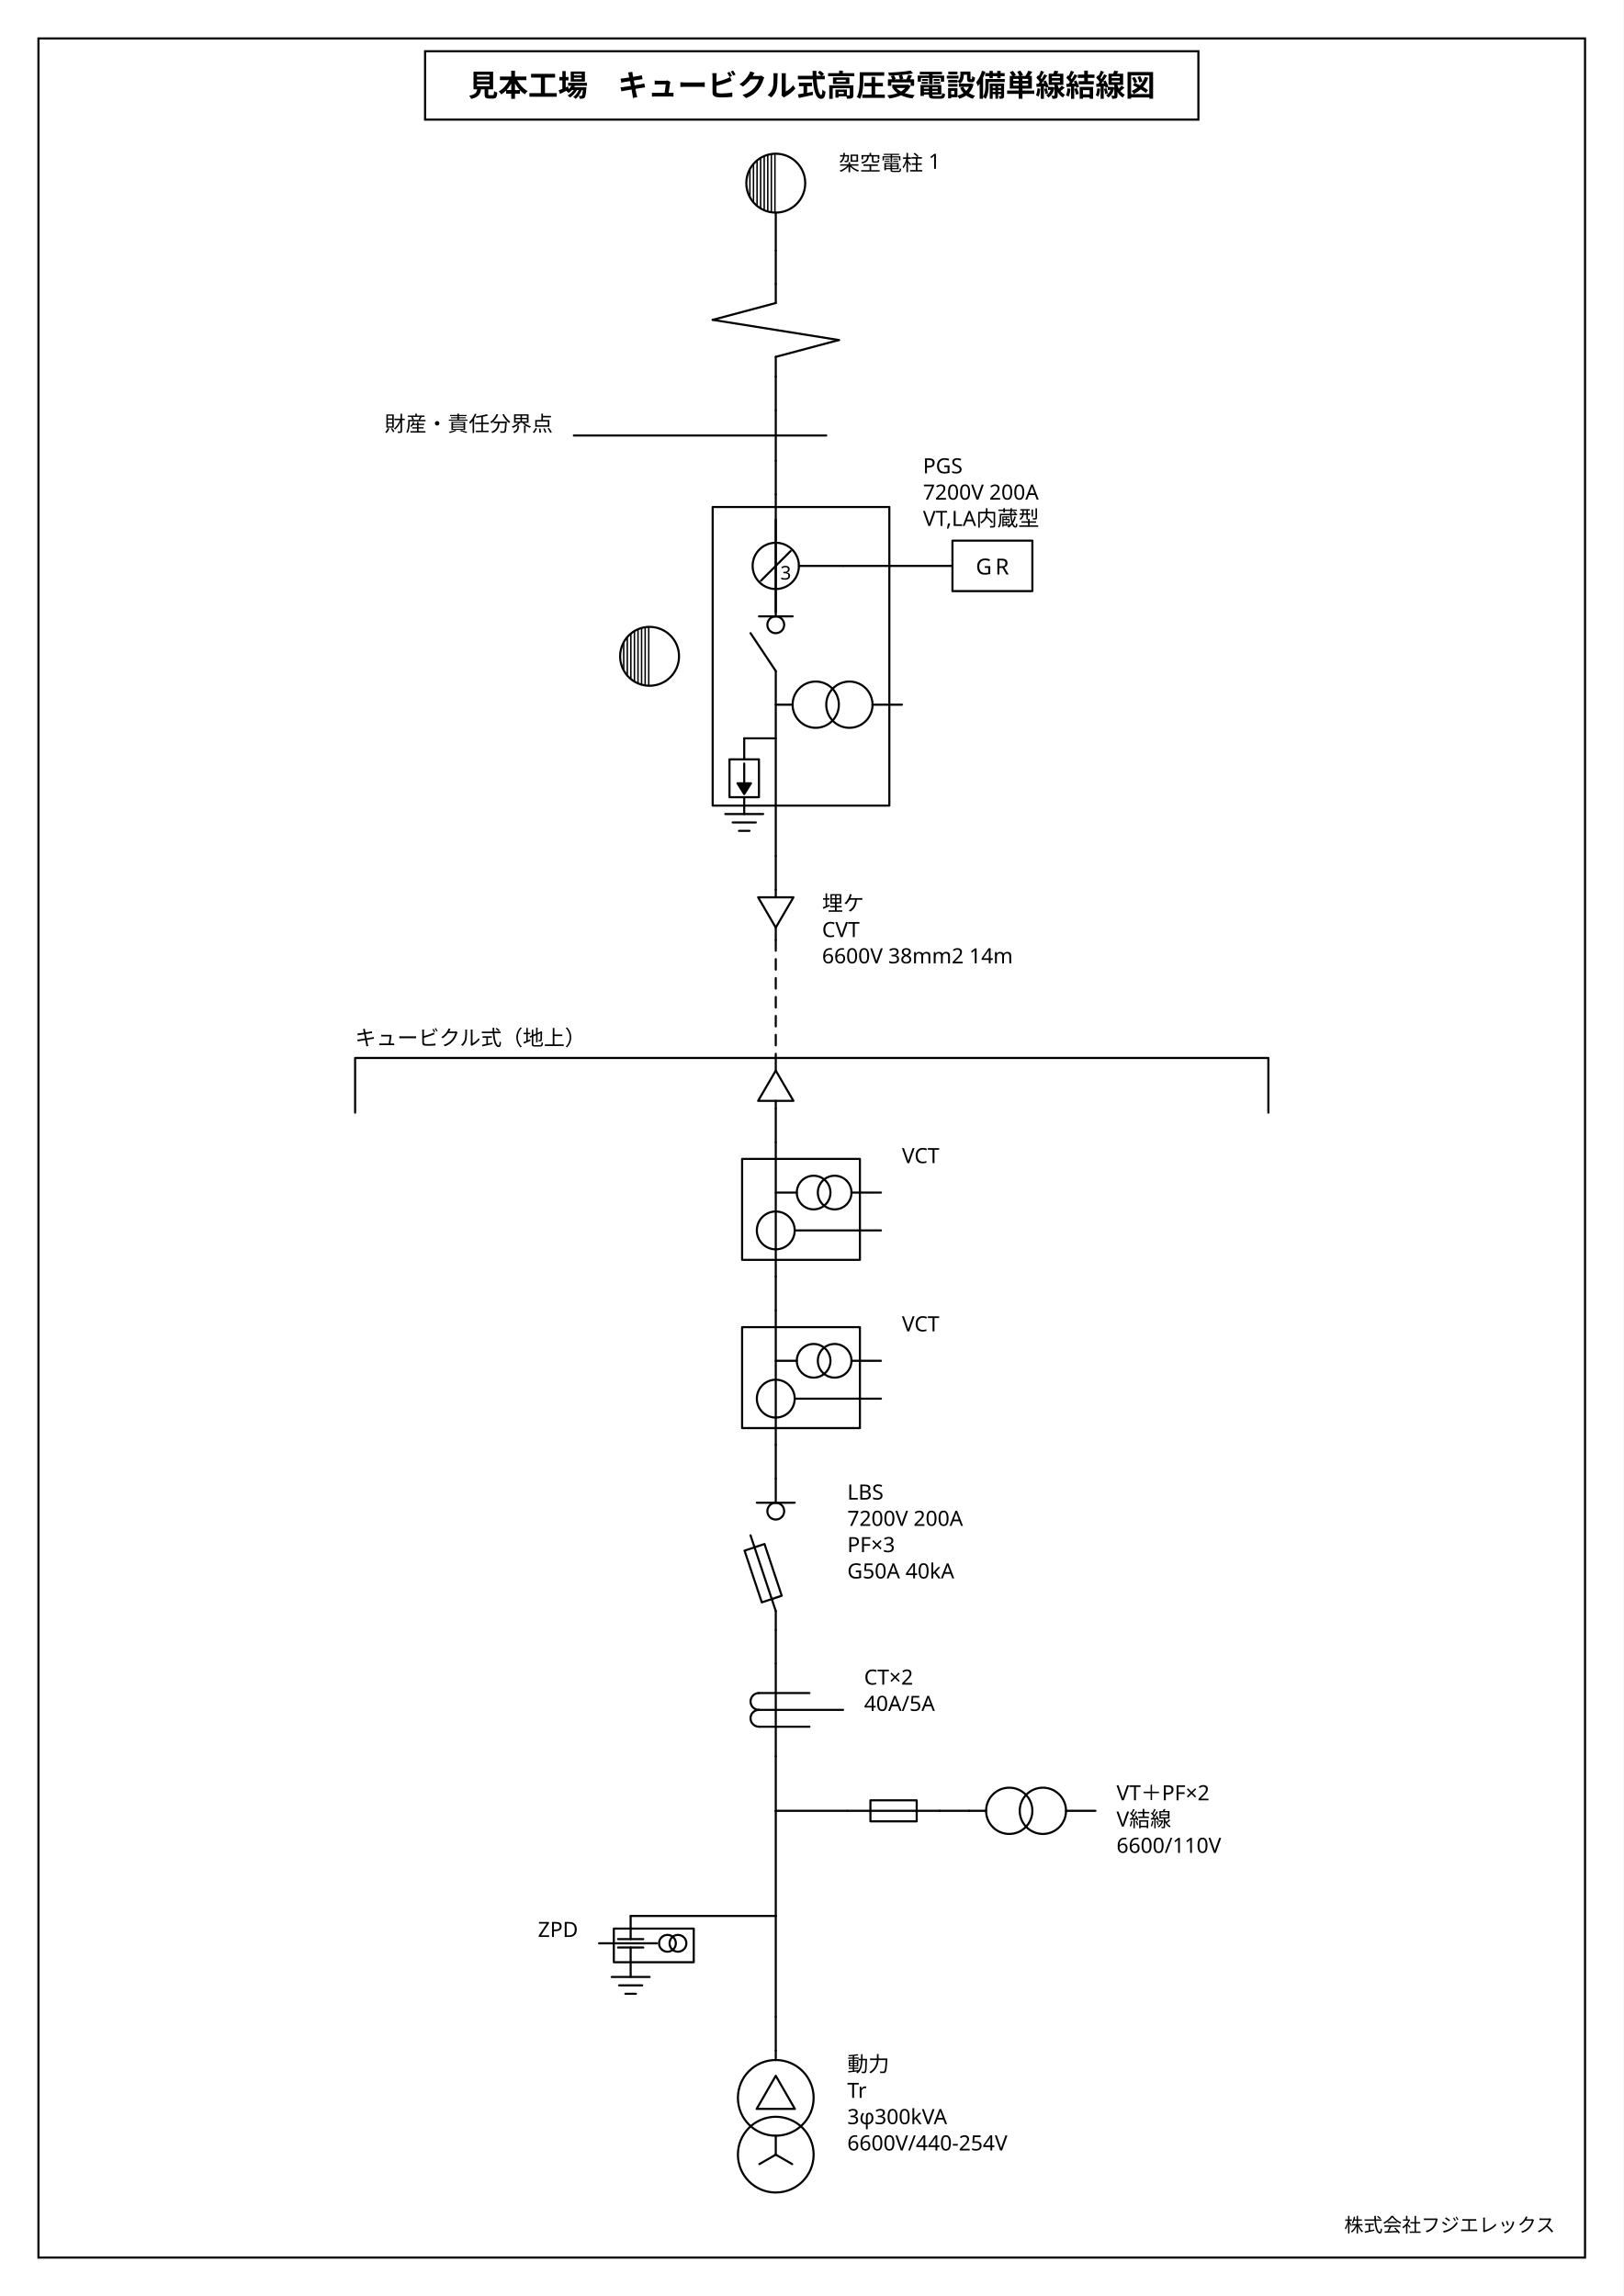
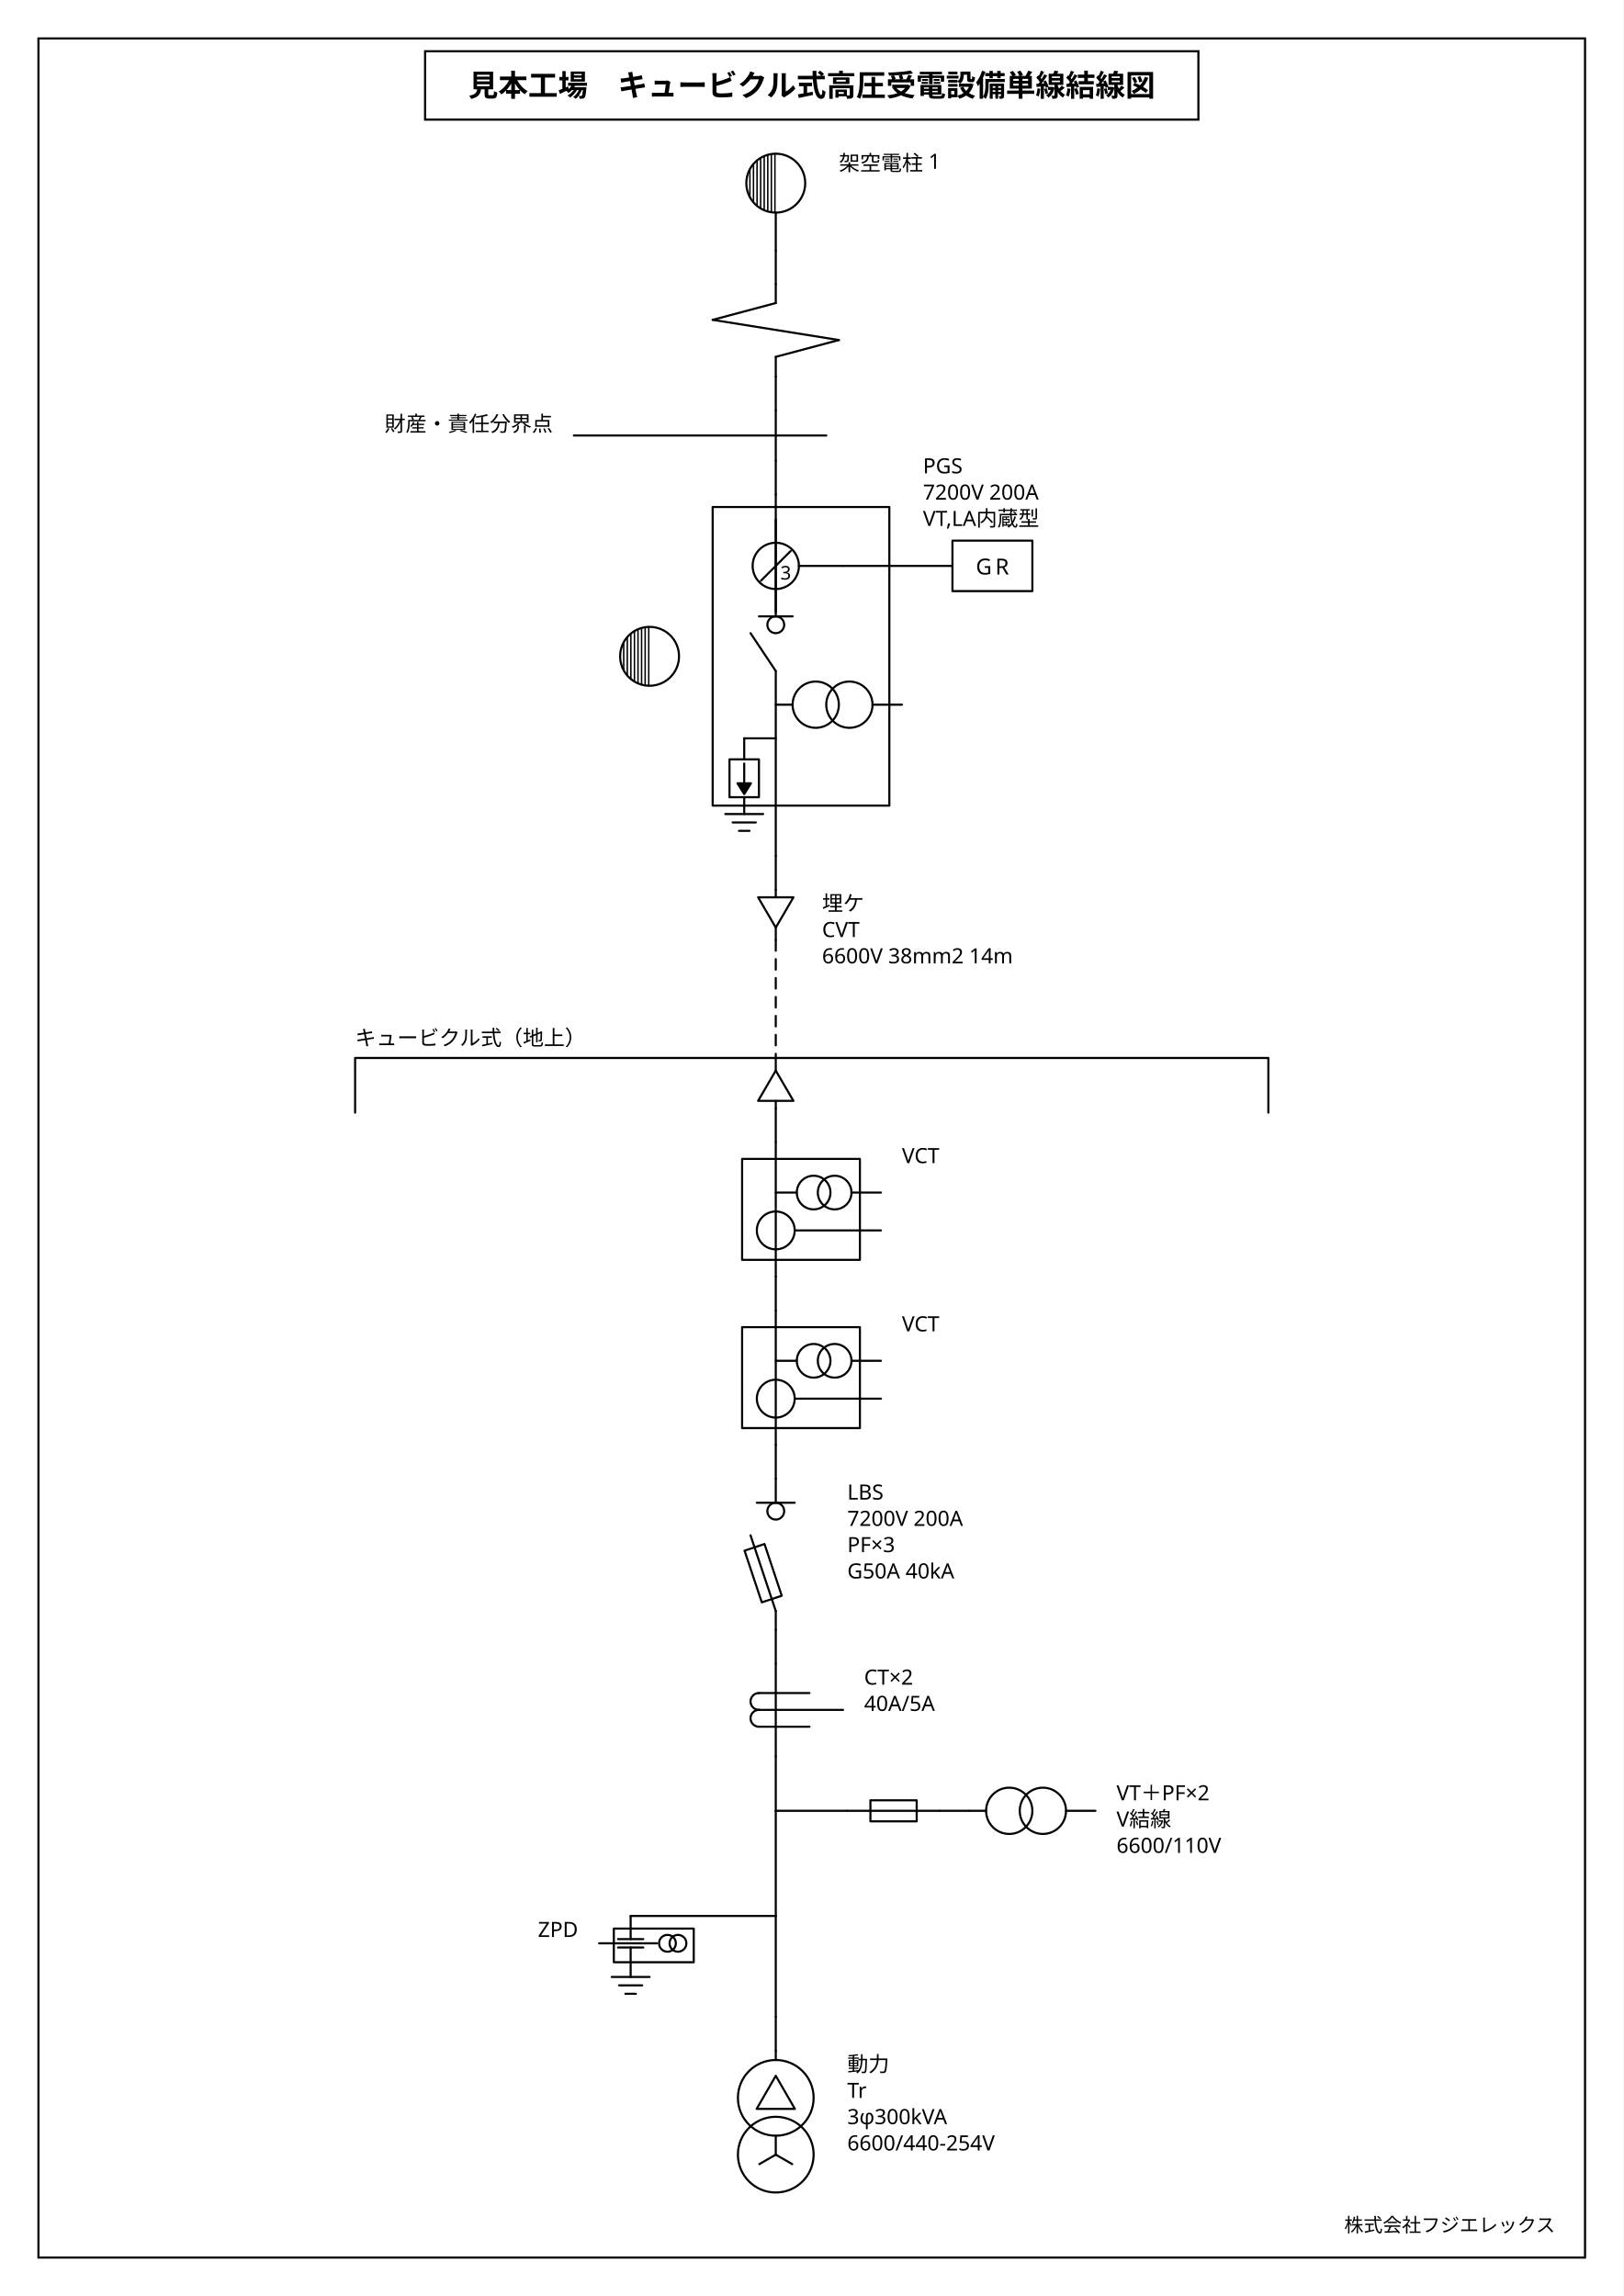
<svg xmlns="http://www.w3.org/2000/svg" viewBox="0 0 760 1075" width="760" height="1075">
  <rect x="0" y="0" width="760" height="1075" fill="#fff" />
  <g stroke="#000" fill="none">
    <rect x="18" y="18" width="724" height="1039" stroke-width="1" />
    <rect x="199" y="24" width="362" height="32" stroke-width="1" />
  </g>
  <text x="380" y="45" font-size="14" font-weight="700" text-anchor="middle" font-family="IPAGothic, 'IPAゴシック', 'Noto Sans JP', 'Hiragino Kaku Gothic ProN', 'Yu Gothic', sans-serif" fill="#000">見本工場　キュービクル式高圧受電設備単線結線図</text>
  <text x="728" y="1045" font-size="9" text-anchor="end" font-family="IPAGothic, 'IPAゴシック', 'Noto Sans JP', 'Hiragino Kaku Gothic ProN', 'Yu Gothic', sans-serif" fill="#000">株式会社フジエレックス</text>
  <g transform="translate(363.16 70) scale(0.9846)">
    <g stroke="#000" fill="none" stroke-linecap="round" stroke-linejoin="round" color="#000">
      <path d="M -200 432 L 234.2 432 M -200 432 L -200 458 M 234.2 432 L 234.2 458" fill="none" stroke-width="1" />
      <text x="-200" y="426" font-size="10" font-family="IPAGothic, 'IPAゴシック', 'Noto Sans JP', 'Hiragino Kaku Gothic ProN', 'Yu Gothic', sans-serif" fill="currentColor" stroke="none">キュービクル式（地上）</text>
      <line x1="0" y1="48" x2="0" y2="64" stroke-width="1" />
      <line x1="0" y1="108" x2="0" y2="124" stroke-width="1" />
      <line x1="0" y1="148" x2="0" y2="164" stroke-width="1" />
      <line x1="0" y1="280" x2="-15" y2="280" stroke-width="1" />
      <line x1="32" y1="198" x2="84" y2="198" stroke-width="1" />
      <line x1="0" y1="336" x2="0" y2="352" stroke-width="1" />
      <line x1="0" y1="376" x2="0" y2="432" stroke-width="1" stroke-dasharray="5 4" />
      <line x1="0" y1="456" x2="0" y2="472" stroke-width="1" />
      <line x1="0" y1="536" x2="0" y2="552" stroke-width="1" />
      <line x1="0" y1="616" x2="0" y2="632" stroke-width="1" />
      <line x1="0" y1="704" x2="0" y2="720" stroke-width="1" />
      <line x1="0" y1="764" x2="0" y2="790" stroke-width="1" />
      <line x1="0" y1="790" x2="34" y2="790" stroke-width="1" />
      <line x1="78" y1="790" x2="92" y2="790" stroke-width="1" />
      <line x1="0" y1="790" x2="0" y2="840" stroke-width="1" />
      <line x1="0" y1="840" x2="-69" y2="840" stroke-width="1" />
      <line x1="0" y1="840" x2="0" y2="888" stroke-width="1" />
      <line x1="0" y1="888" x2="0" y2="904" stroke-width="1" />
      <g transform="translate(-16 0)">
        <circle cx="16" cy="16" r="14" fill="none" stroke-width="1" />
        <line x1="3.7" y1="9.313" x2="3.7" y2="22.687" stroke-width="0.7" />
        <line x1="5.4" y1="6.855" x2="5.4" y2="25.145" stroke-width="0.7" />
        <line x1="7.1" y1="5.193" x2="7.1" y2="26.807" stroke-width="0.7" />
        <line x1="8.8" y1="3.993" x2="8.8" y2="28.007" stroke-width="0.7" />
        <line x1="10.5" y1="3.126" x2="10.5" y2="28.874" stroke-width="0.7" />
        <line x1="12.2" y1="2.526" x2="12.2" y2="29.474" stroke-width="0.7" />
        <line x1="13.9" y1="2.158" x2="13.9" y2="29.842" stroke-width="0.7" />
        <line x1="15.6" y1="2.006" x2="15.6" y2="29.994" stroke-width="0.7" />
        <line x1="16" y1="30" x2="16" y2="48" stroke-width="1" />
      </g>
      <text x="30" y="10" font-size="10" text-anchor="start" font-family="IPAGothic, 'IPAゴシック', 'Noto Sans JP', 'Hiragino Kaku Gothic ProN', 'Yu Gothic', sans-serif" fill="currentColor" stroke="none">
        <tspan x="30" dy="0">架空電柱 1</tspan>
      </text>
      <g transform="translate(-30 64)">
        <line x1="30" y1="0" x2="30" y2="9" stroke-width="1" />
        <line x1="30" y1="9" x2="0" y2="17" stroke-width="1" />
        <line x1="0" y1="17" x2="60" y2="26.6" stroke-width="1" />
        <line x1="60" y1="26.6" x2="30" y2="34.6" stroke-width="1" />
        <line x1="30" y1="34.6" x2="30" y2="44" stroke-width="1" />
      </g>
      <g transform="translate(-96 124)">
        <line x1="96" y1="0" x2="96" y2="24" stroke-width="1" />
        <line x1="0" y1="12" x2="120" y2="12" stroke-width="1" />
      </g>
      <text x="-106" y="134" font-size="10" text-anchor="end" font-family="IPAGothic, 'IPAゴシック', 'Noto Sans JP', 'Hiragino Kaku Gothic ProN', 'Yu Gothic', sans-serif" fill="currentColor" stroke="none">
        <tspan x="-106" dy="0">財産・責任分界点</tspan>
      </text>
      <g transform="translate(-36 164)">
        <line x1="36" y1="0" x2="36" y2="6" stroke-width="1" />
        <rect x="6" y="6" width="84" height="142" fill="none" stroke-width="1" />
        <line x1="36" y1="6" x2="36" y2="58" stroke-width="1" />
        <line x1="28" y1="58" x2="44" y2="58" stroke-width="1" />
        <circle cx="36" cy="62" r="4" fill="none" stroke-width="1" />
        <line x1="36" y1="84" x2="24" y2="66" stroke-width="1" />
        <line x1="36" y1="84" x2="36" y2="172" stroke-width="1" />
      </g>
      <text x="70" y="154" font-size="10" text-anchor="start" font-family="IPAGothic, 'IPAゴシック', 'Noto Sans JP', 'Hiragino Kaku Gothic ProN', 'Yu Gothic', sans-serif" fill="currentColor" stroke="none">
        <tspan x="70" dy="0">PGS</tspan>
        <tspan x="70" dy="12.5">7200V 200A</tspan>
        <tspan x="70" dy="12.5">VT,LA内蔵型</tspan>
      </text>
      <g transform="translate(-76 225)">
        <circle cx="16" cy="16" r="14" fill="none" stroke-width="1" />
        <line x1="3.7" y1="9.313" x2="3.7" y2="22.687" stroke-width="0.7" />
        <line x1="5.4" y1="6.855" x2="5.4" y2="25.145" stroke-width="0.7" />
        <line x1="7.1" y1="5.193" x2="7.1" y2="26.807" stroke-width="0.7" />
        <line x1="8.8" y1="3.993" x2="8.8" y2="28.007" stroke-width="0.7" />
        <line x1="10.5" y1="3.126" x2="10.5" y2="28.874" stroke-width="0.7" />
        <line x1="12.2" y1="2.526" x2="12.2" y2="29.474" stroke-width="0.7" />
        <line x1="13.9" y1="2.158" x2="13.9" y2="29.842" stroke-width="0.7" />
        <line x1="15.6" y1="2.006" x2="15.6" y2="29.994" stroke-width="0.7" />
      </g>
      <g transform="translate(-20 176)">
        <line x1="20" y1="0" x2="20" y2="44" stroke-width="1" />
        <circle cx="20" cy="22" r="11" fill="none" stroke-width="1" />
        <line x1="12.929" y1="29.071" x2="27.071" y2="14.929" stroke-width="1" />
        <text x="24.75" y="25" font-size="9" text-anchor="middle" dominant-baseline="central" font-family="IPAGothic, 'IPAゴシック', 'Noto Sans JP', 'Hiragino Kaku Gothic ProN', 'Yu Gothic', sans-serif" fill="currentColor" stroke="none">3</text>
        <line x1="31" y1="22" x2="52" y2="22" stroke-width="1" />
      </g>
      <g transform="translate(0 249)">
        <line x1="0" y1="15" x2="8" y2="15" stroke-width="1" />
        <circle cx="19" cy="15" r="11" fill="none" stroke-width="1" />
        <circle cx="35" cy="15" r="11" fill="none" stroke-width="1" />
        <line x1="46" y1="15" x2="60" y2="15" stroke-width="1" />
      </g>
      <g transform="translate(-35 280)">
        <line x1="20" y1="0" x2="20" y2="10" stroke-width="1" />
        <rect x="13" y="10" width="14" height="18" fill="none" stroke-width="1" />
        <line x1="20" y1="12" x2="20" y2="23" stroke-width="1" />
        <polygon points="16.8,21.38 20,26.5 23.2,21.38" fill="currentColor" stroke-width="1" />
        <line x1="20" y1="28" x2="20" y2="36" stroke-width="1" />
        <line x1="11" y1="36" x2="29" y2="36" stroke-width="1" />
        <line x1="14.5" y1="40" x2="25.5" y2="40" stroke-width="1" />
        <line x1="17.5" y1="44" x2="22.5" y2="44" stroke-width="1" />
      </g>
      <g transform="translate(84 186)">
        <rect x="0" y="0" width="38" height="24" fill="none" stroke-width="1" />
        <text x="19" y="12" font-size="10.5" text-anchor="middle" dominant-baseline="central" font-family="IPAGothic, 'IPAゴシック', 'Noto Sans JP', 'Hiragino Kaku Gothic ProN', 'Yu Gothic', sans-serif" letter-spacing="1.6" fill="currentColor" stroke="none">GR</text>
      </g>
      <g transform="translate(-12 352)">
        <line x1="12" y1="0" x2="12" y2="3.6" stroke-width="1" />
        <polygon points="3.6,3.6 20.4,3.6 12,18" fill="none" stroke-width="1" />
        <line x1="12" y1="18" x2="12" y2="24" stroke-width="1" />
      </g>
      <text x="22" y="362" font-size="10" text-anchor="start" font-family="IPAGothic, 'IPAゴシック', 'Noto Sans JP', 'Hiragino Kaku Gothic ProN', 'Yu Gothic', sans-serif" fill="currentColor" stroke="none">
        <tspan x="22" dy="0">埋ケ</tspan>
        <tspan x="22" dy="12.5">CVT</tspan>
        <tspan x="22" dy="12.5">6600V 38mm2 14m</tspan>
      </text>
      <g transform="translate(-12 432) rotate(180 12 12)">
        <line x1="12" y1="0" x2="12" y2="3.6" stroke-width="1" />
        <polygon points="3.6,3.6 20.4,3.6 12,18" fill="none" stroke-width="1" />
        <line x1="12" y1="18" x2="12" y2="24" stroke-width="1" />
      </g>
      <g transform="translate(-22 472)">
        <line x1="22" y1="0" x2="22" y2="64" stroke-width="1" />
        <rect x="6" y="8" width="56" height="48" fill="none" stroke-width="1" />
        <line x1="22" y1="24" x2="32" y2="24" stroke-width="1" />
        <circle cx="40" cy="24" r="8" fill="none" stroke-width="1" />
        <circle cx="50" cy="24" r="8" fill="none" stroke-width="1" />
        <line x1="58" y1="24" x2="72" y2="24" stroke-width="1" />
        <circle cx="22" cy="42" r="9" fill="none" stroke-width="1" />
        <line x1="31" y1="42" x2="72" y2="42" stroke-width="1" />
      </g>
      <text x="60" y="482" font-size="10" text-anchor="start" font-family="IPAGothic, 'IPAゴシック', 'Noto Sans JP', 'Hiragino Kaku Gothic ProN', 'Yu Gothic', sans-serif" fill="currentColor" stroke="none">
        <tspan x="60" dy="0">VCT</tspan>
      </text>
      <g transform="translate(-22 552)">
        <line x1="22" y1="0" x2="22" y2="64" stroke-width="1" />
        <rect x="6" y="8" width="56" height="48" fill="none" stroke-width="1" />
        <line x1="22" y1="24" x2="32" y2="24" stroke-width="1" />
        <circle cx="40" cy="24" r="8" fill="none" stroke-width="1" />
        <circle cx="50" cy="24" r="8" fill="none" stroke-width="1" />
        <line x1="58" y1="24" x2="72" y2="24" stroke-width="1" />
        <circle cx="22" cy="42" r="9" fill="none" stroke-width="1" />
        <line x1="31" y1="42" x2="72" y2="42" stroke-width="1" />
      </g>
      <text x="60" y="562" font-size="10" text-anchor="start" font-family="IPAGothic, 'IPAゴシック', 'Noto Sans JP', 'Hiragino Kaku Gothic ProN', 'Yu Gothic', sans-serif" fill="currentColor" stroke="none">
        <tspan x="60" dy="0">VCT</tspan>
      </text>
      <g transform="translate(-24 632)">
        <line x1="24" y1="0" x2="24" y2="11.5" stroke-width="1" />
        <line x1="15" y1="11.5" x2="33" y2="11.5" stroke-width="1" />
        <circle cx="24" cy="15.5" r="4" fill="none" stroke-width="1" />
        <line x1="24" y1="63" x2="12" y2="27" stroke-width="1" />
        <polygon points="26.843,55.719 18.643,31.119 9.157,34.281 17.357,58.881" fill="none" stroke-width="1" />
        <line x1="24" y1="63" x2="24" y2="72" stroke-width="1" />
      </g>
      <text x="34" y="642" font-size="10" text-anchor="start" font-family="IPAGothic, 'IPAゴシック', 'Noto Sans JP', 'Hiragino Kaku Gothic ProN', 'Yu Gothic', sans-serif" fill="currentColor" stroke="none">
        <tspan x="34" dy="0">LBS</tspan>
        <tspan x="34" dy="12.5">7200V 200A</tspan>
        <tspan x="34" dy="12.5">PF×3</tspan>
        <tspan x="34" dy="12.5">G50A 40kA</tspan>
      </text>
      <g transform="translate(-24 720)">
        <line x1="24" y1="0" x2="24" y2="44" stroke-width="1" />
        <line x1="16" y1="14" x2="40" y2="14" stroke-width="1" />
        <line x1="16" y1="30" x2="40" y2="30" stroke-width="1" />
        <line x1="16" y1="22" x2="56" y2="22" stroke-width="1" />
        <path d="M 16 14 A 4 4 0 0 0 16 22" fill="none" stroke-width="1" />
        <path d="M 16 22 A 4 4 0 0 0 16 30" fill="none" stroke-width="1" />
      </g>
      <text x="42" y="730" font-size="10" text-anchor="start" font-family="IPAGothic, 'IPAゴシック', 'Noto Sans JP', 'Hiragino Kaku Gothic ProN', 'Yu Gothic', sans-serif" fill="currentColor" stroke="none">
        <tspan x="42" dy="0">CT×2</tspan>
        <tspan x="42" dy="12.5">40A/5A</tspan>
      </text>
      <g transform="translate(36 768) rotate(-90 20 22)">
        <line x1="20" y1="0" x2="20" y2="44" stroke-width="1" />
        <rect x="15" y="11" width="10" height="22" fill="none" stroke-width="1" />
      </g>
      <g transform="translate(92 775)">
        <line x1="0" y1="15" x2="8" y2="15" stroke-width="1" />
        <circle cx="19" cy="15" r="11" fill="none" stroke-width="1" />
        <circle cx="35" cy="15" r="11" fill="none" stroke-width="1" />
        <line x1="46" y1="15" x2="60" y2="15" stroke-width="1" />
      </g>
      <text x="162" y="785" font-size="10" text-anchor="start" font-family="IPAGothic, 'IPAゴシック', 'Noto Sans JP', 'Hiragino Kaku Gothic ProN', 'Yu Gothic', sans-serif" fill="currentColor" stroke="none">
        <tspan x="162" dy="0">VT＋PF×2</tspan>
        <tspan x="162" dy="12.5">V結線</tspan>
        <tspan x="162" dy="12.5">6600/110V</tspan>
      </text>
      <g transform="translate(-84 840)">
        <line x1="15" y1="0" x2="15" y2="11" stroke-width="1" />
        <rect x="7" y="6" width="38" height="16" fill="none" stroke-width="1" />
        <line x1="9" y1="11" x2="21" y2="11" stroke-width="1" />
        <line x1="9" y1="15" x2="21" y2="15" stroke-width="1" />
        <line x1="15" y1="15" x2="15" y2="29" stroke-width="1" />
        <line x1="6" y1="29" x2="24" y2="29" stroke-width="1" />
        <line x1="9.5" y1="33" x2="20.5" y2="33" stroke-width="1" />
        <line x1="12.5" y1="37" x2="17.5" y2="37" stroke-width="1" />
        <line x1="0" y1="13" x2="27.5" y2="13" stroke-width="1" />
        <circle cx="32.5" cy="13" r="4" fill="none" stroke-width="1" />
        <circle cx="37.5" cy="13" r="4" fill="none" stroke-width="1" />
      </g>
      <text x="-94" y="850" font-size="10" text-anchor="end" font-family="IPAGothic, 'IPAゴシック', 'Noto Sans JP', 'Hiragino Kaku Gothic ProN', 'Yu Gothic', sans-serif" fill="currentColor" stroke="none">
        <tspan x="-94" dy="0">ZPD</tspan>
      </text>
      <g transform="translate(-24 904)">
        <line x1="24" y1="0" x2="24" y2="4.5" stroke-width="1" />
        <circle cx="24" cy="22.5" r="18" fill="none" stroke-width="1" />
        <circle cx="24" cy="49.5" r="18" fill="none" stroke-width="1" />
        <polygon points="24,12 33.093,27.75 14.907,27.75" fill="none" stroke-width="1" />
        <line x1="24" y1="49.5" x2="24" y2="40.5" stroke-width="1" />
        <line x1="24" y1="49.5" x2="31.794" y2="54" stroke-width="1" />
        <line x1="24" y1="49.5" x2="16.206" y2="54" stroke-width="1" />
      </g>
      <text x="34" y="914" font-size="10" text-anchor="start" font-family="IPAGothic, 'IPAゴシック', 'Noto Sans JP', 'Hiragino Kaku Gothic ProN', 'Yu Gothic', sans-serif" fill="currentColor" stroke="none">
        <tspan x="34" dy="0">動力</tspan>
        <tspan x="34" dy="12.5">Tr</tspan>
        <tspan x="34" dy="12.5">3φ300kVA</tspan>
-         <tspan x="34" dy="12.5">6600V/440-254V</tspan>
+         <tspan x="34" dy="12.5">6600/440-254V</tspan>
      </text>
    </g>
  </g>
</svg>
